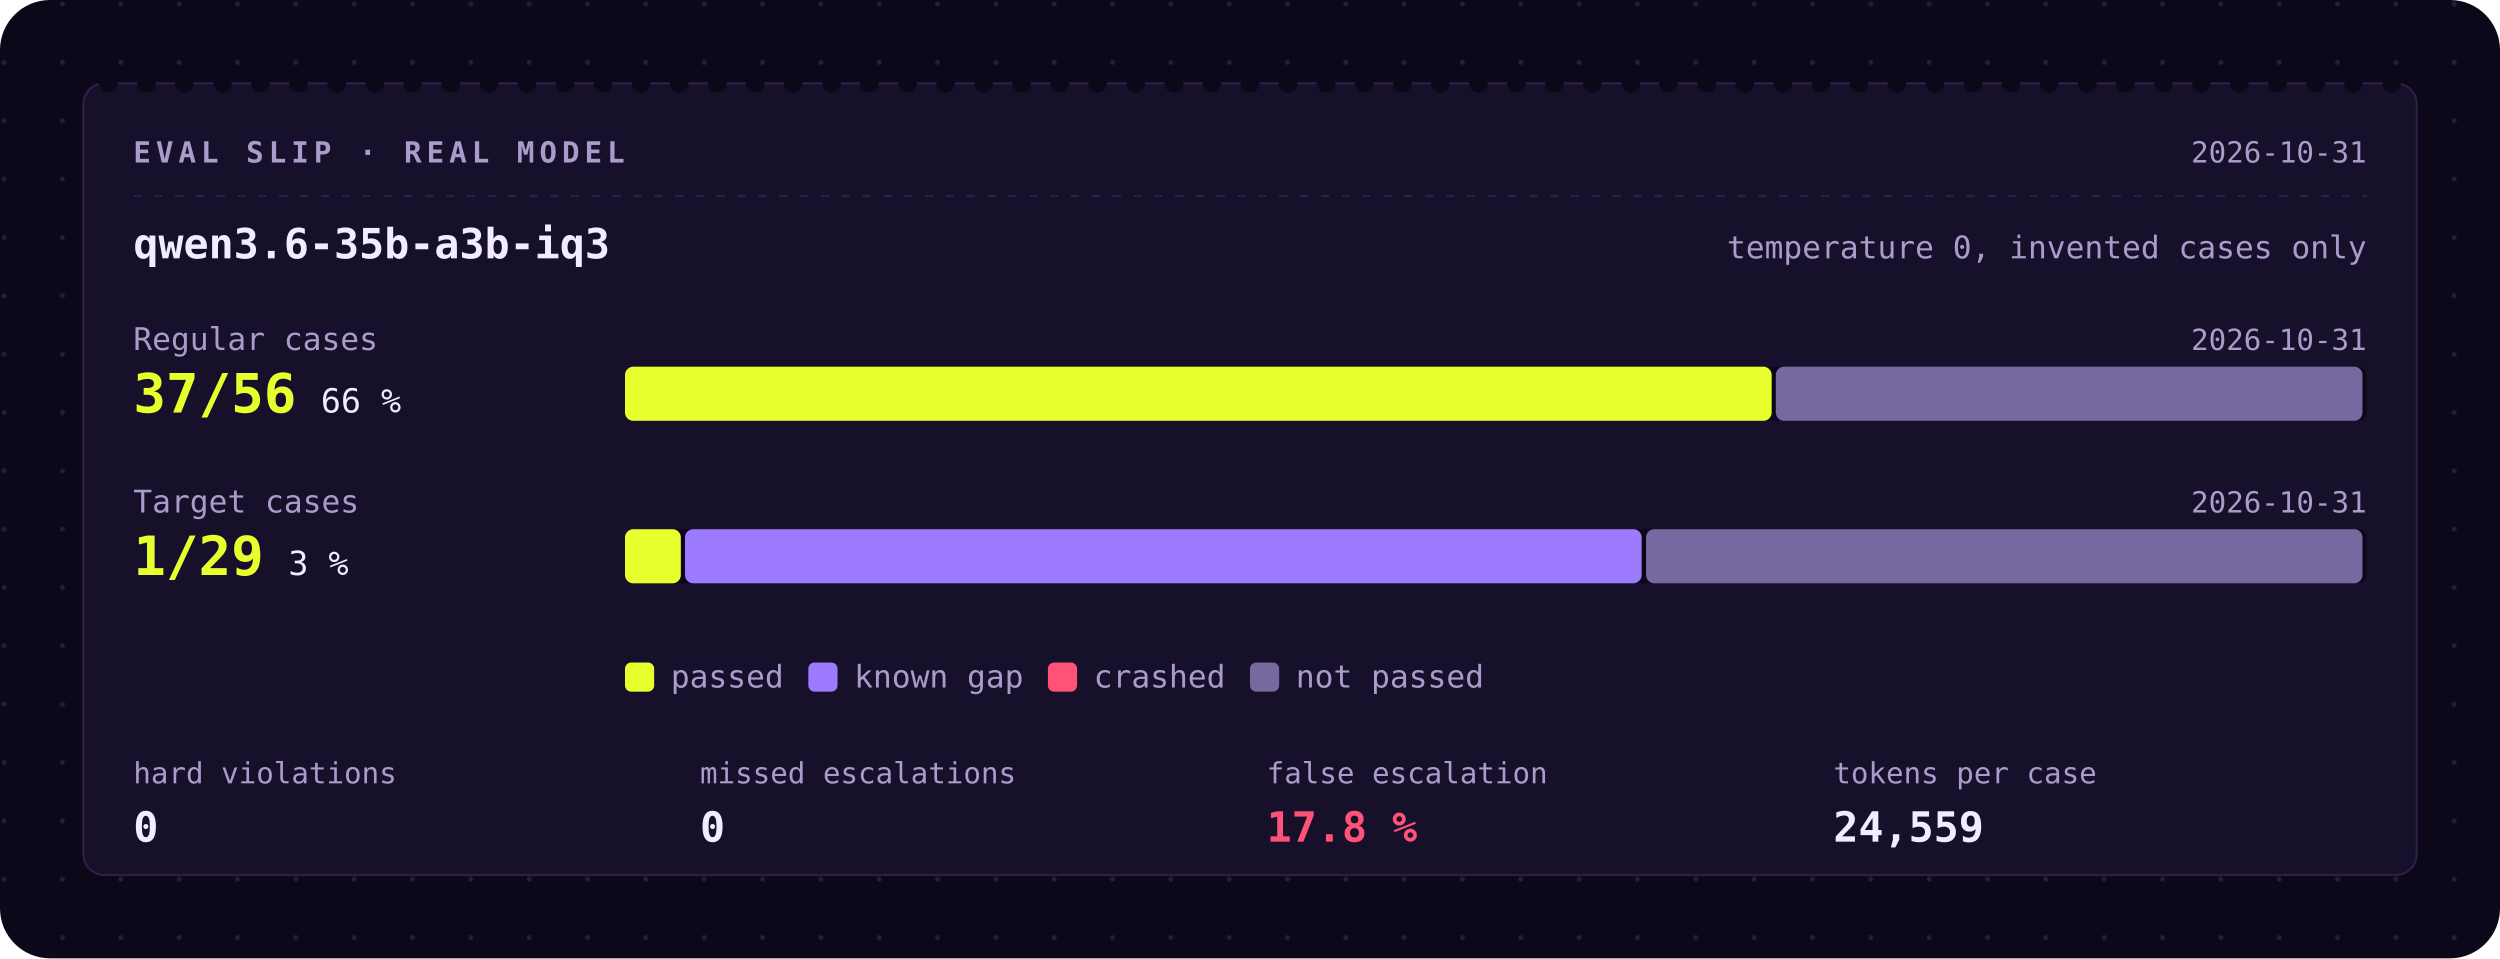
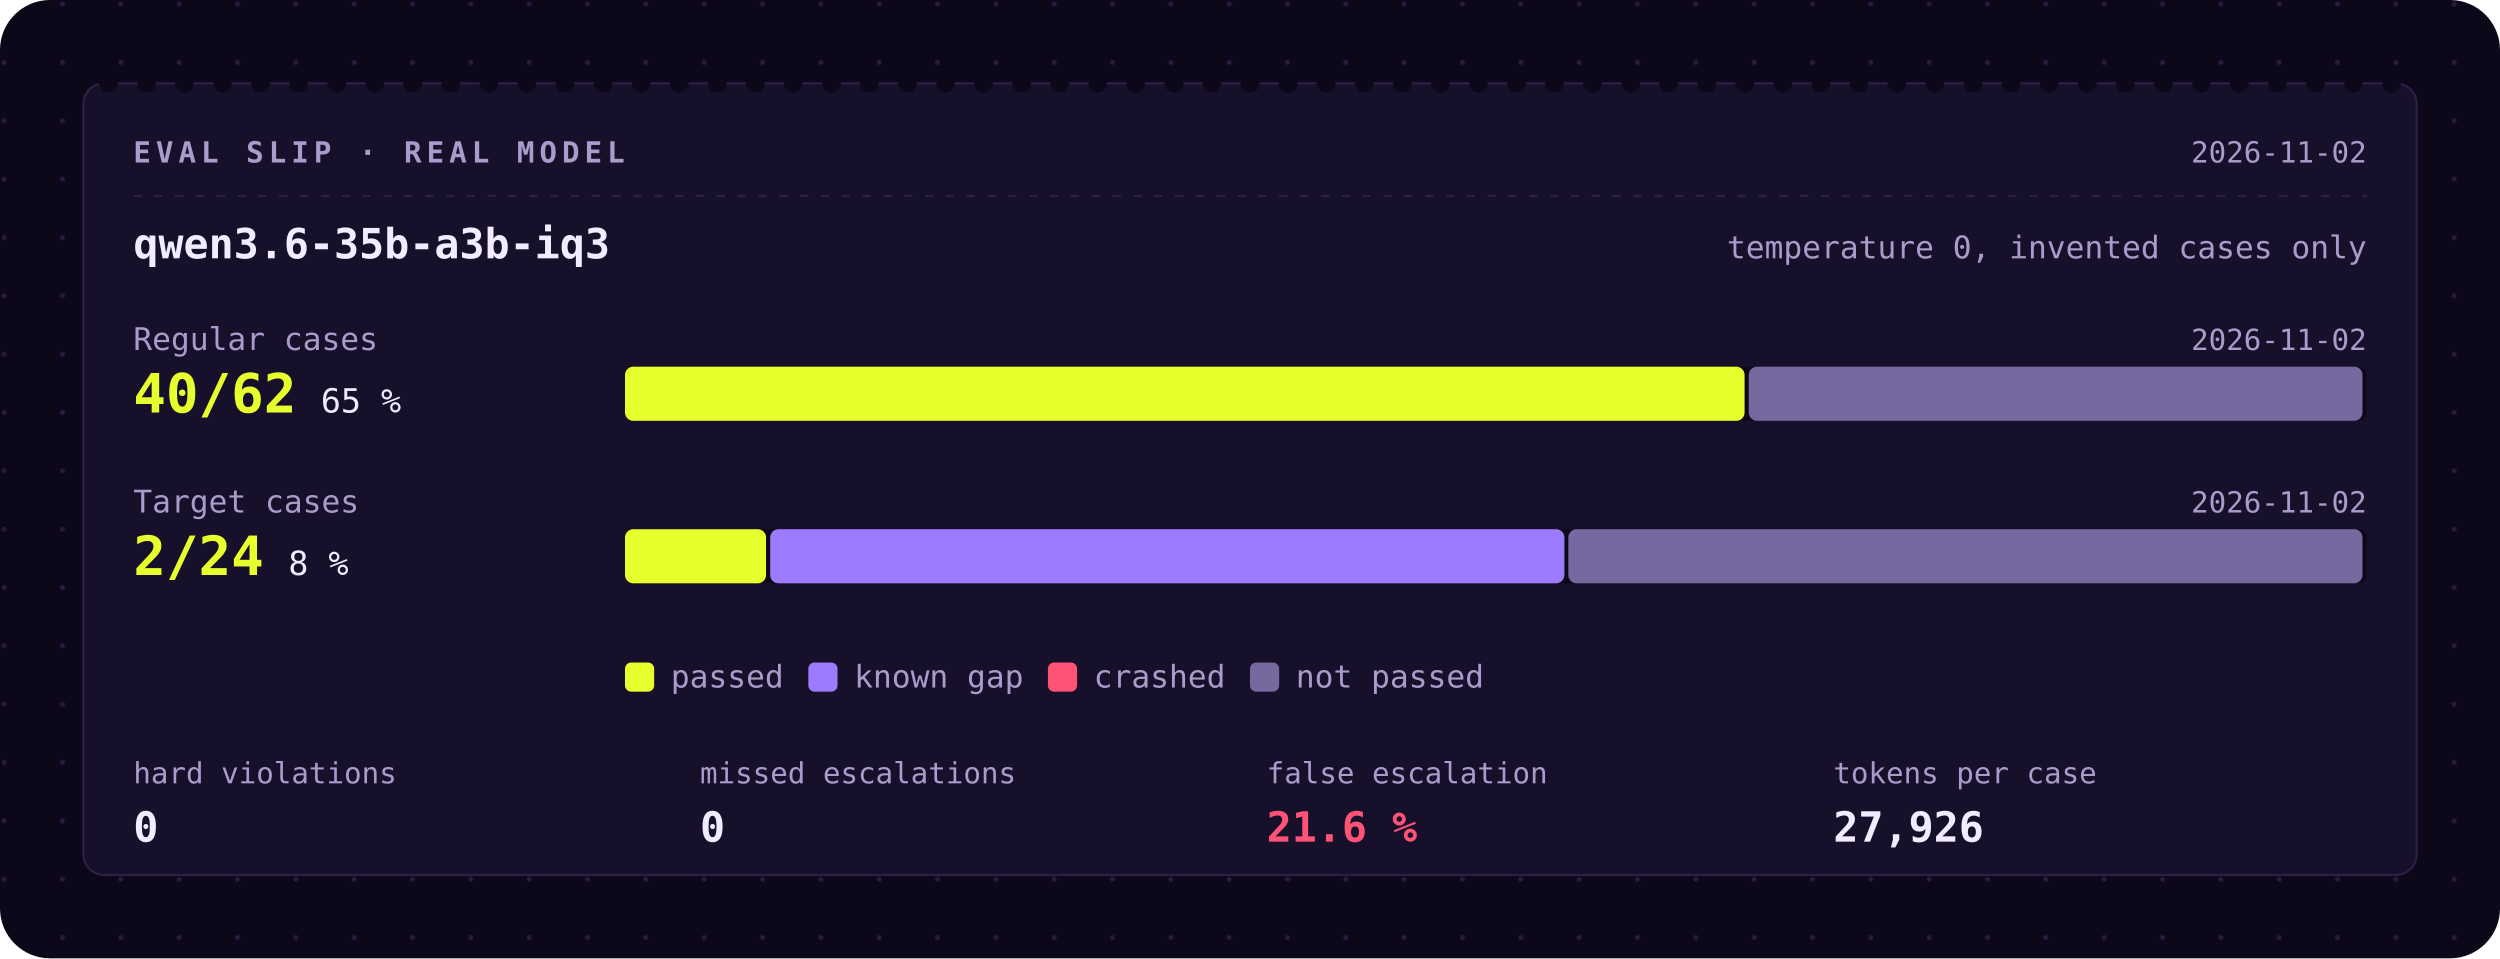
<svg xmlns="http://www.w3.org/2000/svg" width="1200" height="460" viewBox="0 0 1200 460" role="img" aria-labelledby="t d">
  <style>text{font-family:ui-monospace, 'JetBrains Mono', 'SF Mono', Menlo, Consolas, 'DejaVu Sans Mono', monospace}</style>
  <defs>
    <filter id="glow" filterUnits="userSpaceOnUse" x="0" y="0" width="1200" height="460">
      <feGaussianBlur stdDeviation="6" />
    </filter>
    <filter id="soft" filterUnits="userSpaceOnUse" x="0" y="0" width="1200" height="460">
      <feGaussianBlur stdDeviation="2.2" />
    </filter>
  </defs>
  <rect width="1200" height="460" rx="24" fill="#0D0819" />
  <pattern id="dots" width="28" height="28" patternUnits="userSpaceOnUse">
    <circle cx="2" cy="2" r="1.2" fill="#2B2148" />
  </pattern>
  <rect width="1200" height="460" rx="24" fill="url(#dots)" opacity="0.8" />
  <rect x="40" y="40" width="1120" height="380" rx="10" fill="#17102B" stroke="#2B2148" />
  <circle cx="52" cy="40" r="4.5" fill="#0D0819" />
  <circle cx="70.3" cy="40" r="4.5" fill="#0D0819" />
  <circle cx="88.5" cy="40" r="4.5" fill="#0D0819" />
  <circle cx="106.8" cy="40" r="4.5" fill="#0D0819" />
  <circle cx="125.1" cy="40" r="4.5" fill="#0D0819" />
  <circle cx="143.3" cy="40" r="4.5" fill="#0D0819" />
  <circle cx="161.6" cy="40" r="4.5" fill="#0D0819" />
  <circle cx="179.9" cy="40" r="4.5" fill="#0D0819" />
  <circle cx="198.1" cy="40" r="4.5" fill="#0D0819" />
  <circle cx="216.4" cy="40" r="4.5" fill="#0D0819" />
  <circle cx="234.7" cy="40" r="4.5" fill="#0D0819" />
  <circle cx="252.9" cy="40" r="4.5" fill="#0D0819" />
  <circle cx="271.2" cy="40" r="4.5" fill="#0D0819" />
  <circle cx="289.5" cy="40" r="4.5" fill="#0D0819" />
  <circle cx="307.7" cy="40" r="4.5" fill="#0D0819" />
  <circle cx="326" cy="40" r="4.5" fill="#0D0819" />
  <circle cx="344.3" cy="40" r="4.5" fill="#0D0819" />
  <circle cx="362.5" cy="40" r="4.5" fill="#0D0819" />
  <circle cx="380.8" cy="40" r="4.5" fill="#0D0819" />
  <circle cx="399.1" cy="40" r="4.5" fill="#0D0819" />
  <circle cx="417.3" cy="40" r="4.5" fill="#0D0819" />
  <circle cx="435.6" cy="40" r="4.5" fill="#0D0819" />
  <circle cx="453.9" cy="40" r="4.5" fill="#0D0819" />
  <circle cx="472.1" cy="40" r="4.5" fill="#0D0819" />
  <circle cx="490.4" cy="40" r="4.5" fill="#0D0819" />
  <circle cx="508.7" cy="40" r="4.5" fill="#0D0819" />
  <circle cx="526.9" cy="40" r="4.5" fill="#0D0819" />
  <circle cx="545.2" cy="40" r="4.5" fill="#0D0819" />
  <circle cx="563.5" cy="40" r="4.5" fill="#0D0819" />
  <circle cx="581.7" cy="40" r="4.5" fill="#0D0819" />
  <circle cx="600" cy="40" r="4.5" fill="#0D0819" />
  <circle cx="618.3" cy="40" r="4.5" fill="#0D0819" />
  <circle cx="636.5" cy="40" r="4.5" fill="#0D0819" />
  <circle cx="654.8" cy="40" r="4.5" fill="#0D0819" />
  <circle cx="673.1" cy="40" r="4.5" fill="#0D0819" />
  <circle cx="691.3" cy="40" r="4.5" fill="#0D0819" />
  <circle cx="709.6" cy="40" r="4.5" fill="#0D0819" />
  <circle cx="727.9" cy="40" r="4.5" fill="#0D0819" />
  <circle cx="746.1" cy="40" r="4.5" fill="#0D0819" />
  <circle cx="764.4" cy="40" r="4.5" fill="#0D0819" />
  <circle cx="782.7" cy="40" r="4.5" fill="#0D0819" />
  <circle cx="800.9" cy="40" r="4.5" fill="#0D0819" />
  <circle cx="819.2" cy="40" r="4.5" fill="#0D0819" />
  <circle cx="837.5" cy="40" r="4.5" fill="#0D0819" />
  <circle cx="855.7" cy="40" r="4.5" fill="#0D0819" />
  <circle cx="874" cy="40" r="4.5" fill="#0D0819" />
  <circle cx="892.3" cy="40" r="4.5" fill="#0D0819" />
  <circle cx="910.5" cy="40" r="4.5" fill="#0D0819" />
  <circle cx="928.8" cy="40" r="4.5" fill="#0D0819" />
  <circle cx="947.1" cy="40" r="4.5" fill="#0D0819" />
  <circle cx="965.3" cy="40" r="4.5" fill="#0D0819" />
  <circle cx="983.6" cy="40" r="4.5" fill="#0D0819" />
  <circle cx="1001.9" cy="40" r="4.5" fill="#0D0819" />
  <circle cx="1020.1" cy="40" r="4.5" fill="#0D0819" />
  <circle cx="1038.4" cy="40" r="4.5" fill="#0D0819" />
  <circle cx="1056.7" cy="40" r="4.5" fill="#0D0819" />
  <circle cx="1074.9" cy="40" r="4.5" fill="#0D0819" />
  <circle cx="1093.2" cy="40" r="4.5" fill="#0D0819" />
  <circle cx="1111.5" cy="40" r="4.5" fill="#0D0819" />
  <circle cx="1129.7" cy="40" r="4.5" fill="#0D0819" />
  <circle cx="1148" cy="40" r="4.5" fill="#0D0819" />
  <text x="64" y="78" font-size="14" fill="#A89CCB" font-weight="700" letter-spacing="2.4">EVAL SLIP · REAL MODEL</text>
-   <text x="1136" y="78" font-size="14" fill="#A89CCB" text-anchor="end">2026-10-31</text>
+   <text x="1136" y="78" font-size="14" fill="#A89CCB" text-anchor="end">2026-11-02</text>
  <line x1="64" y1="94" x2="1136" y2="94" stroke="#2B2148" stroke-dasharray="4 6" />
  <text x="64" y="124" font-size="20" fill="#F1ECFF" font-weight="700">qwen3.6-35b-a3b-iq3</text>
  <text x="1136" y="124" font-size="15" fill="#A89CCB" text-anchor="end">temperature 0, invented cases only</text>
  <text x="64" y="168" font-size="15" fill="#A89CCB">Regular cases</text>
-   <text x="64" y="198" font-size="26" fill="#E8FF2E" font-weight="700">37/56</text>
-   <text x="154" y="198" font-size="16" fill="#F1ECFF">66 %</text>
+   <text x="64" y="198" font-size="26" fill="#E8FF2E" font-weight="700">40/62</text>
+   <text x="154" y="198" font-size="16" fill="#F1ECFF">65 %</text>
  <rect x="300" y="176" width="836" height="26" rx="4" fill="#0D0819" />
-   <rect x="300" y="176" width="550.4" height="26" rx="4" fill="#E8FF2E" />
-   <rect x="852.4" y="176" width="281.6" height="26" rx="4" fill="#76699F" />
-   <text x="1136" y="168" font-size="14" fill="#A89CCB" text-anchor="end">2026-10-31</text>
+   <rect x="300" y="176" width="537.4" height="26" rx="4" fill="#E8FF2E" />
+   <rect x="839.4" y="176" width="294.6" height="26" rx="4" fill="#76699F" />
+   <text x="1136" y="168" font-size="14" fill="#A89CCB" text-anchor="end">2026-11-02</text>
  <text x="64" y="246" font-size="15" fill="#A89CCB">Target cases</text>
-   <text x="64" y="276" font-size="26" fill="#E8FF2E" font-weight="700">1/29</text>
-   <text x="138.4" y="276" font-size="16" fill="#F1ECFF">3 %</text>
+   <text x="64" y="276" font-size="26" fill="#E8FF2E" font-weight="700">2/24</text>
+   <text x="138.4" y="276" font-size="16" fill="#F1ECFF">8 %</text>
  <rect x="300" y="254" width="836" height="26" rx="4" fill="#0D0819" />
-   <rect x="300" y="254" width="26.8" height="26" rx="4" fill="#E8FF2E" />
-   <rect x="328.8" y="254" width="459.2" height="26" rx="4" fill="#9D7BFF" />
-   <rect x="790.1" y="254" width="343.9" height="26" rx="4" fill="#76699F" />
-   <text x="1136" y="246" font-size="14" fill="#A89CCB" text-anchor="end">2026-10-31</text>
+   <rect x="300" y="254" width="67.7" height="26" rx="4" fill="#E8FF2E" />
+   <rect x="369.7" y="254" width="381.2" height="26" rx="4" fill="#9D7BFF" />
+   <rect x="752.8" y="254" width="381.2" height="26" rx="4" fill="#76699F" />
+   <text x="1136" y="246" font-size="14" fill="#A89CCB" text-anchor="end">2026-11-02</text>
  <rect x="300" y="318" width="14" height="14" rx="3" fill="#E8FF2E" />
  <text x="322" y="330" font-size="15" fill="#A89CCB">passed</text>
  <rect x="388" y="318" width="14" height="14" rx="3" fill="#9D7BFF" />
  <text x="410" y="330" font-size="15" fill="#A89CCB">known gap</text>
  <rect x="503" y="318" width="14" height="14" rx="3" fill="#FF5277" />
  <text x="525" y="330" font-size="15" fill="#A89CCB">crashed</text>
  <rect x="600" y="318" width="14" height="14" rx="3" fill="#76699F" />
  <text x="622" y="330" font-size="15" fill="#A89CCB">not passed</text>
  <text x="64" y="376" font-size="14" fill="#A89CCB">hard violations</text>
  <text x="64" y="404" font-size="20" fill="#F1ECFF" font-weight="700">0</text>
  <text x="336" y="376" font-size="14" fill="#A89CCB">missed escalations</text>
  <text x="336" y="404" font-size="20" fill="#F1ECFF" font-weight="700">0</text>
  <text x="608" y="376" font-size="14" fill="#A89CCB">false escalation</text>
-   <text x="608" y="404" font-size="20" fill="#FF5277" font-weight="700">17.8 %</text>
+   <text x="608" y="404" font-size="20" fill="#FF5277" font-weight="700">21.6 %</text>
  <text x="880" y="376" font-size="14" fill="#A89CCB">tokens per case</text>
-   <text x="880" y="404" font-size="20" fill="#F1ECFF" font-weight="700">24,559</text>
+   <text x="880" y="404" font-size="20" fill="#F1ECFF" font-weight="700">27,926</text>
</svg>
